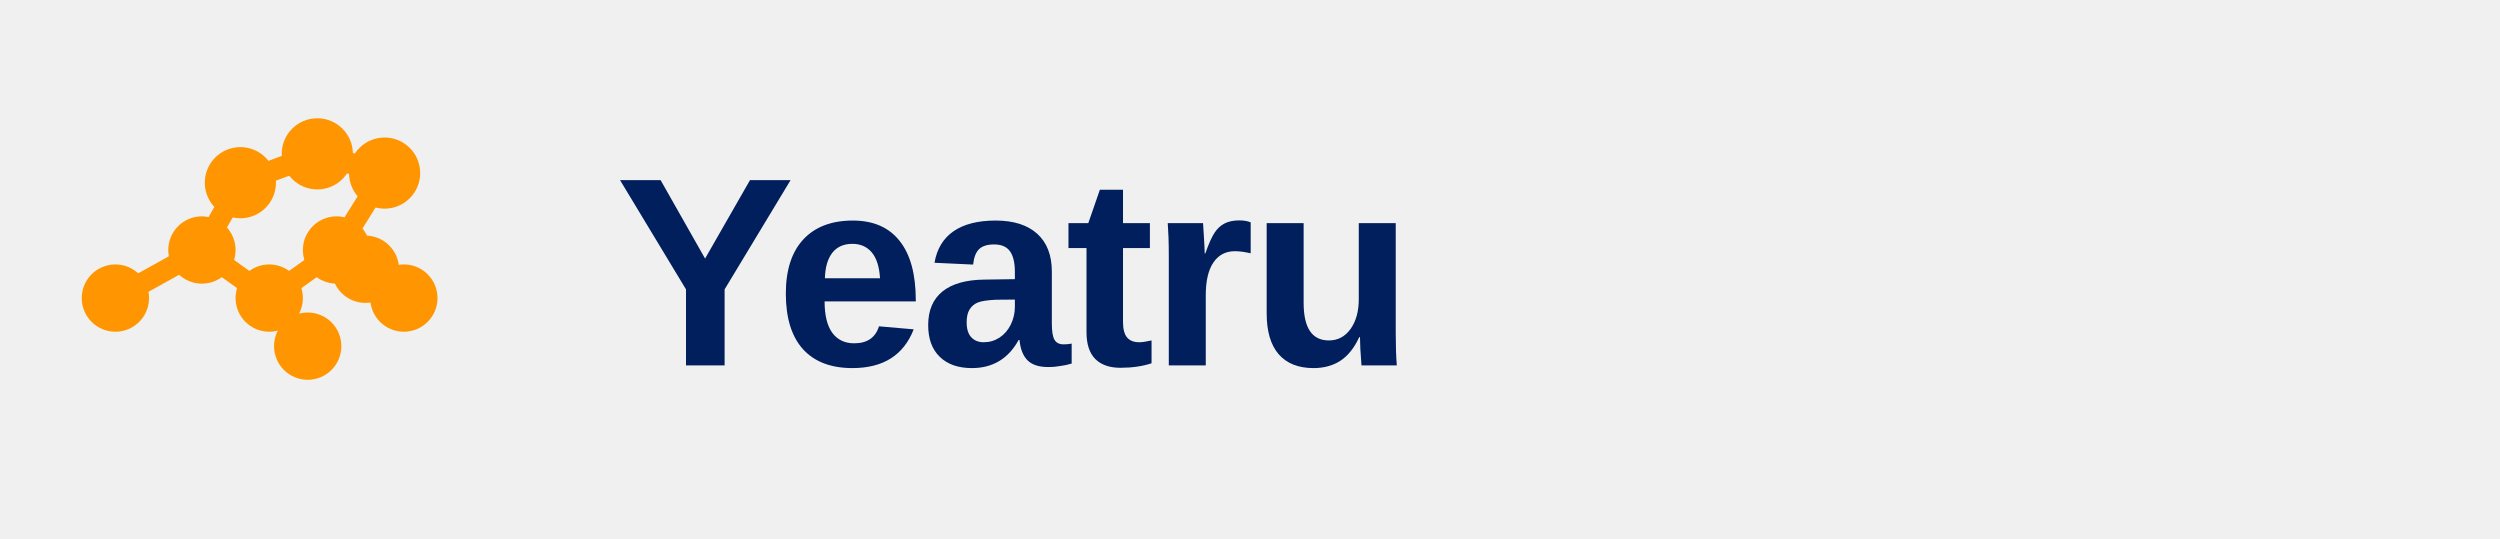
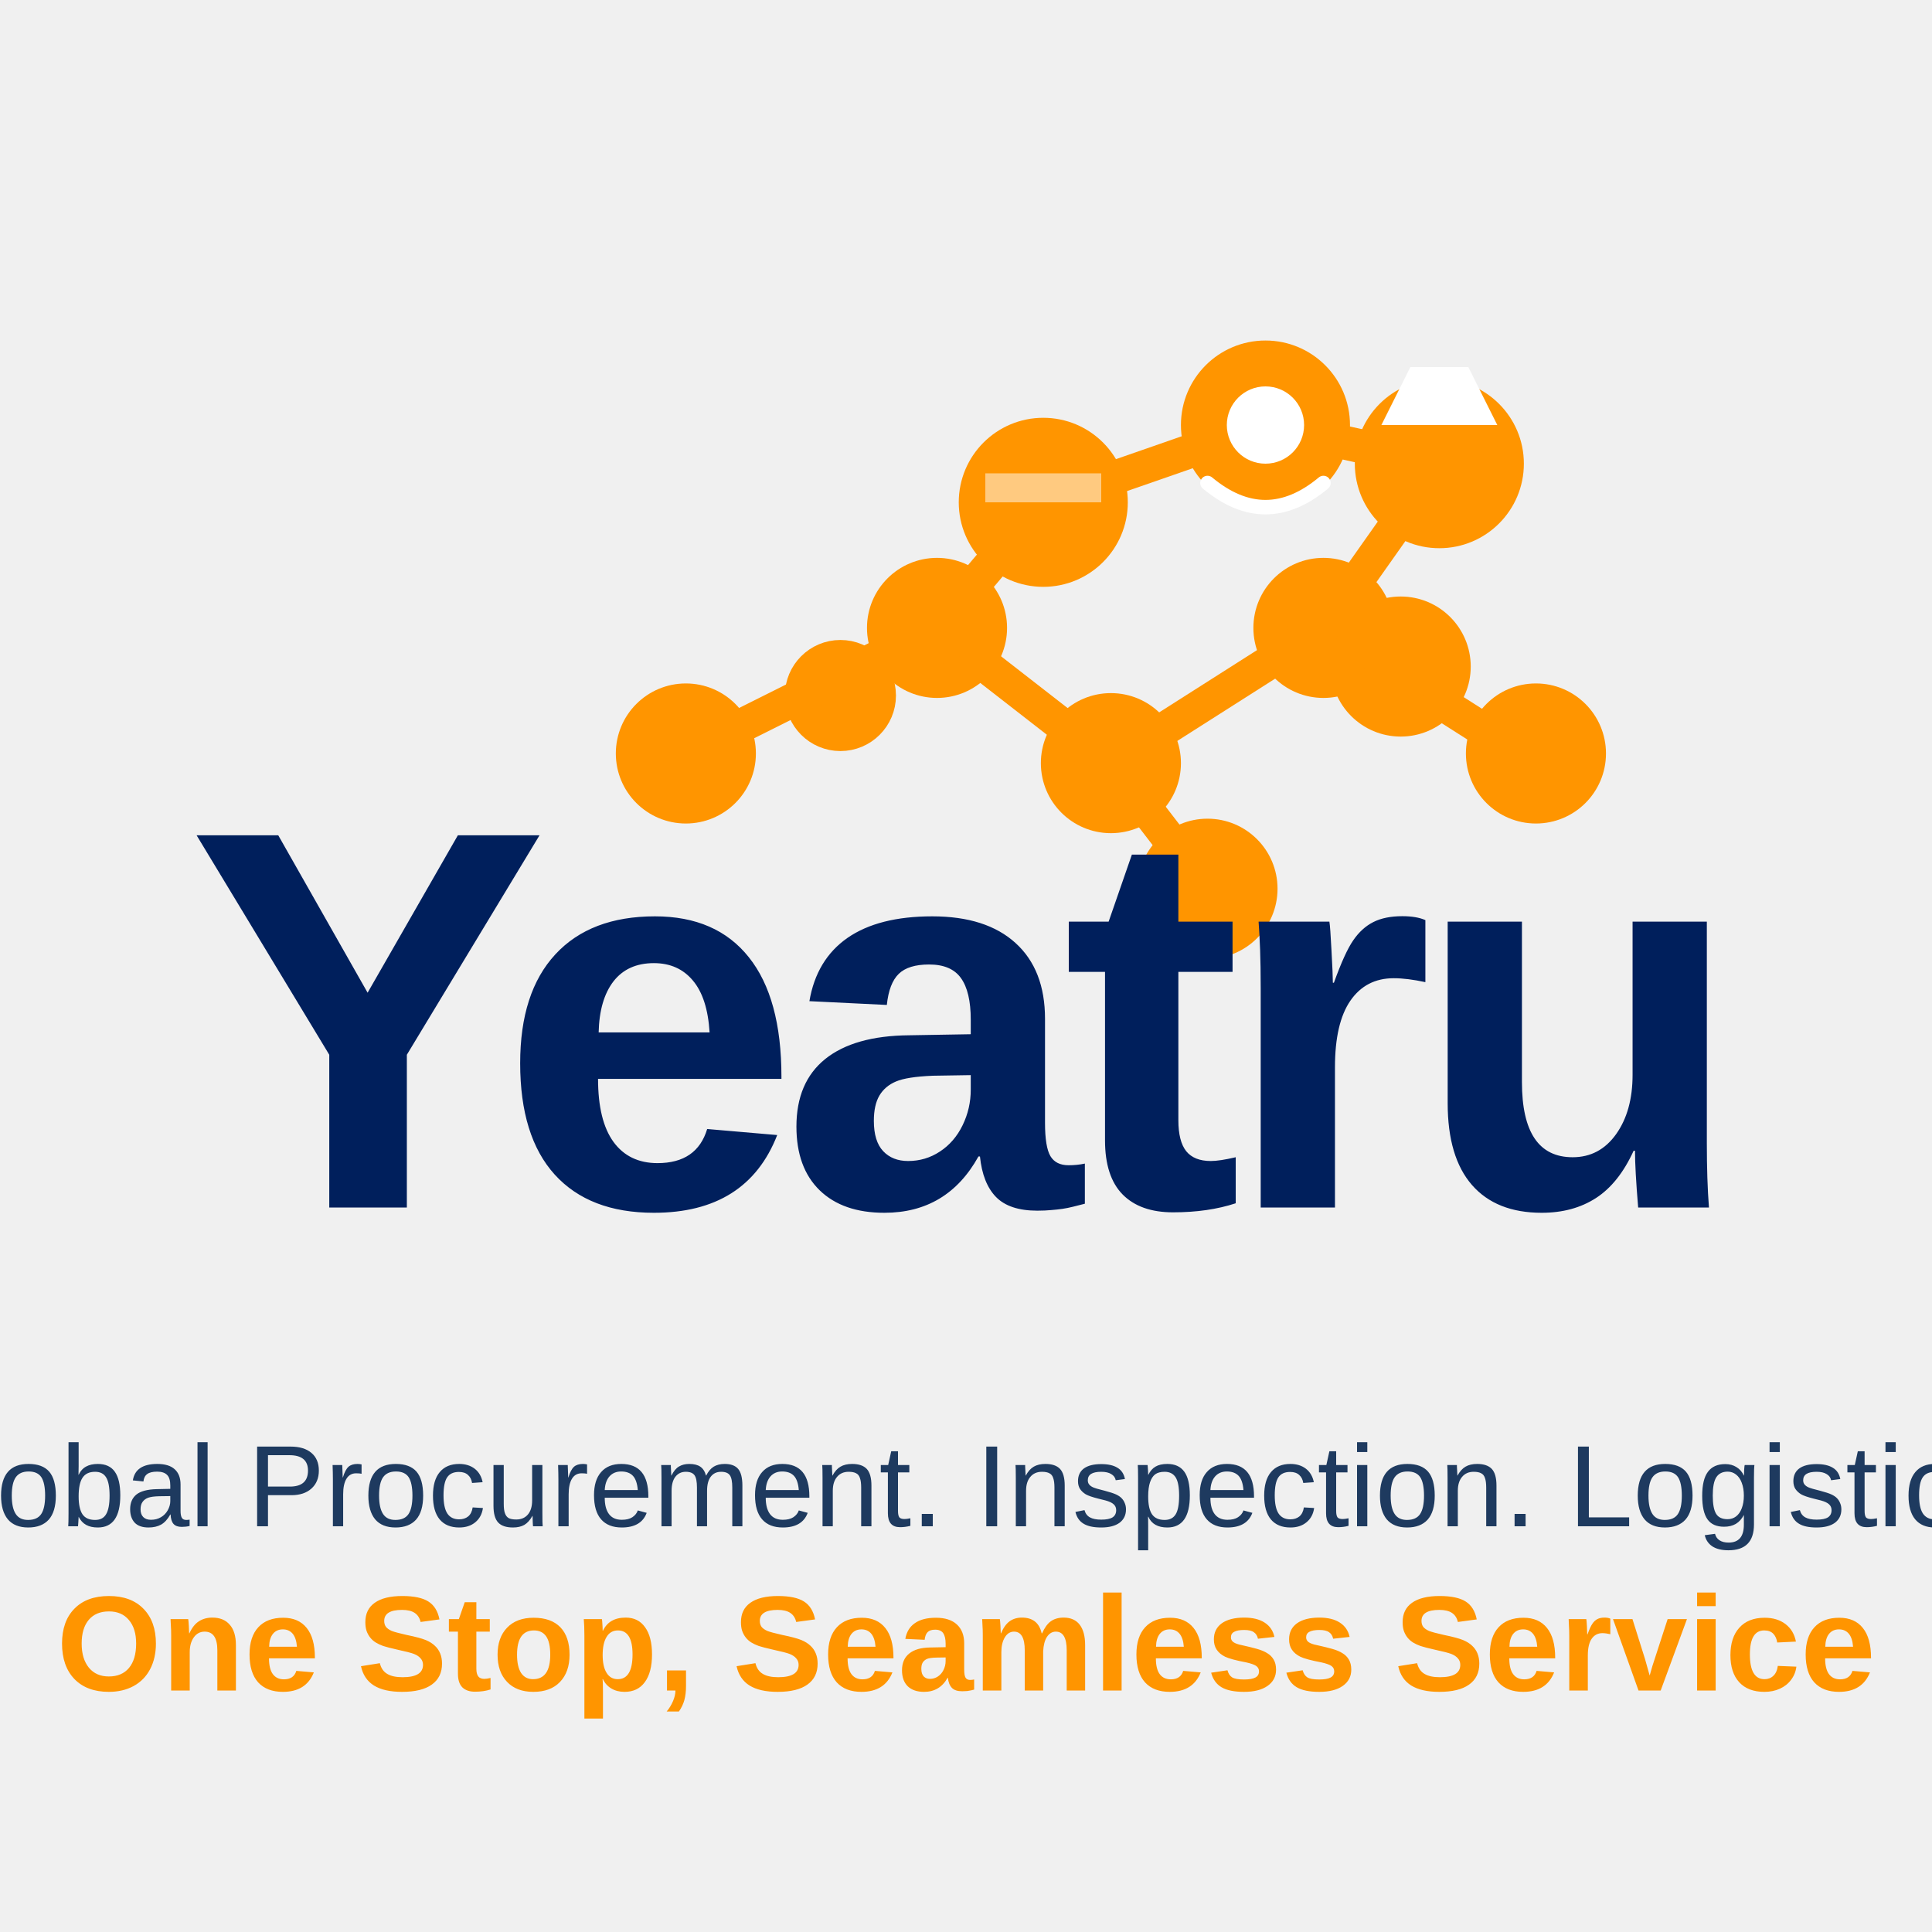
- <svg xmlns="http://www.w3.org/2000/svg" viewBox="0 0 260 56" width="260" height="56">
-   <g transform="translate(28, 28)" fill="none" stroke="#FF9500" stroke-width="2.2" stroke-linecap="round">
-     <line x1="-16" y1="3" x2="-7" y2="-2" />
-     <line x1="-7" y1="-2" x2="0" y2="3" />
-     <line x1="0" y1="3" x2="7" y2="-2" />
-     <line x1="7" y1="-2" x2="14" y2="3" />
-     <line x1="-7" y1="-2" x2="-3" y2="-9" />
-     <line x1="-3" y1="-9" x2="5" y2="-12" />
-     <line x1="7" y1="-2" x2="12" y2="-10" />
-     <line x1="5" y1="-12" x2="12" y2="-10" />
-     <line x1="0" y1="3" x2="4" y2="8" />
-     <line x1="7" y1="-2" x2="10" y2="0" />
-     <circle cx="-16" cy="3" r="2.4" fill="#FF9500" />
-     <circle cx="-7" cy="-2" r="2.4" fill="#FF9500" />
-     <circle cx="0" cy="3" r="2.4" fill="#FF9500" />
-     <circle cx="7" cy="-2" r="2.4" fill="#FF9500" />
-     <circle cx="14" cy="3" r="2.4" fill="#FF9500" />
-     <circle cx="-3" cy="-9" r="2.4" fill="#FF9500" />
-     <circle cx="5" cy="-12" r="2.4" fill="#FF9500" />
-     <circle cx="12" cy="-10" r="2.4" fill="#FF9500" />
-     <circle cx="4" cy="8" r="2.4" fill="#FF9500" />
-     <circle cx="10" cy="0" r="2.4" fill="#FF9500" />
-     <circle cx="-3" cy="-9" r="3.2" fill="none" stroke="#FF9500" stroke-width="1" />
-     <circle cx="5" cy="-12" r="3.2" fill="none" stroke="#FF9500" stroke-width="1" />
-     <circle cx="12" cy="-10" r="3.2" fill="none" stroke="#FF9500" stroke-width="1" />
+ <svg xmlns="http://www.w3.org/2000/svg" viewBox="0 0 200 200" width="200" height="200">
+   <g transform="translate(115, 72)" fill="none" stroke="#FF9500" stroke-width="3.5" stroke-linecap="round">
+     <line x1="-44" y1="6" x2="-18" y2="-7" />
+     <line x1="-18" y1="-7" x2="0" y2="7" />
+     <line x1="0" y1="7" x2="22" y2="-7" />
+     <line x1="22" y1="-7" x2="44" y2="7" />
+     <line x1="-18" y1="-7" x2="-7" y2="-20" />
+     <line x1="-7" y1="-20" x2="16" y2="-28" />
+     <line x1="22" y1="-7" x2="34" y2="-24" />
+     <line x1="16" y1="-28" x2="34" y2="-24" />
+     <line x1="0" y1="7" x2="10" y2="20" />
+     <line x1="22" y1="-7" x2="30" y2="-3" />
+     <circle cx="-44" cy="6" r="5.5" fill="#FF9500" />
+     <circle cx="-18" cy="-7" r="5.5" fill="#FF9500" />
+     <circle cx="0" cy="7" r="5.5" fill="#FF9500" />
+     <circle cx="22" cy="-7" r="5.5" fill="#FF9500" />
+     <circle cx="44" cy="6" r="5.5" fill="#FF9500" />
+     <circle cx="-7" cy="-20" r="5.5" fill="#FF9500" />
+     <circle cx="16" cy="-28" r="5.5" fill="#FF9500" />
+     <circle cx="34" cy="-24" r="5.5" fill="#FF9500" />
+     <circle cx="10" cy="20" r="5.5" fill="#FF9500" />
+     <circle cx="30" cy="-3" r="5.5" fill="#FF9500" />
+     <circle cx="-28" cy="0" r="4" fill="#FF9500" />
+     <circle cx="-7" cy="-20" r="7.5" fill="none" stroke="#FF9500" stroke-width="2.5" />
+     <circle cx="16" cy="-28" r="7.5" fill="none" stroke="#FF9500" stroke-width="2.5" />
+     <circle cx="34" cy="-24" r="7.5" fill="none" stroke="#FF9500" stroke-width="2.5" />
+     <rect x="-13" y="-23" width="12" height="8" rx="1.5" fill="#FF9500" stroke="none" />
+     <rect x="-13" y="-23" width="12" height="3" fill="#FF9500" stroke="none" />
+     <rect x="-13" y="-23" width="12" height="3" fill="#ffffff" stroke="none" opacity="0.5" />
+     <circle cx="16" cy="-28" r="4" fill="#ffffff" stroke="none" />
+     <path d="M10,-22 Q16,-17 22,-22" stroke="#ffffff" stroke-width="1.5" fill="none" stroke-linecap="round" />
+     <path d="M28,-28 L40,-28 L37,-34 L31,-34 Z" fill="#ffffff" stroke="none" />
  </g>
-   <text x="64" y="38" font-family="Arial, Helvetica, sans-serif" font-weight="900" font-size="28" fill="#001F5C" letter-spacing="-0.5">Yeatru</text>
+   <text x="100" y="125" text-anchor="middle" font-family="Arial, Helvetica, sans-serif" font-weight="900" font-size="56" fill="#001F5C" letter-spacing="-2">Yeatru</text>
+   <text x="100" y="158" text-anchor="middle" font-family="Arial, Helvetica, sans-serif" font-weight="400" font-size="12" fill="#1E3A5F">Global Procurement. Inspection. Logistics.</text>
+   <text x="100" y="175" text-anchor="middle" font-family="Arial, Helvetica, sans-serif" font-weight="600" font-size="14" fill="#FF9500">One Stop, Seamless Service</text>
</svg>
